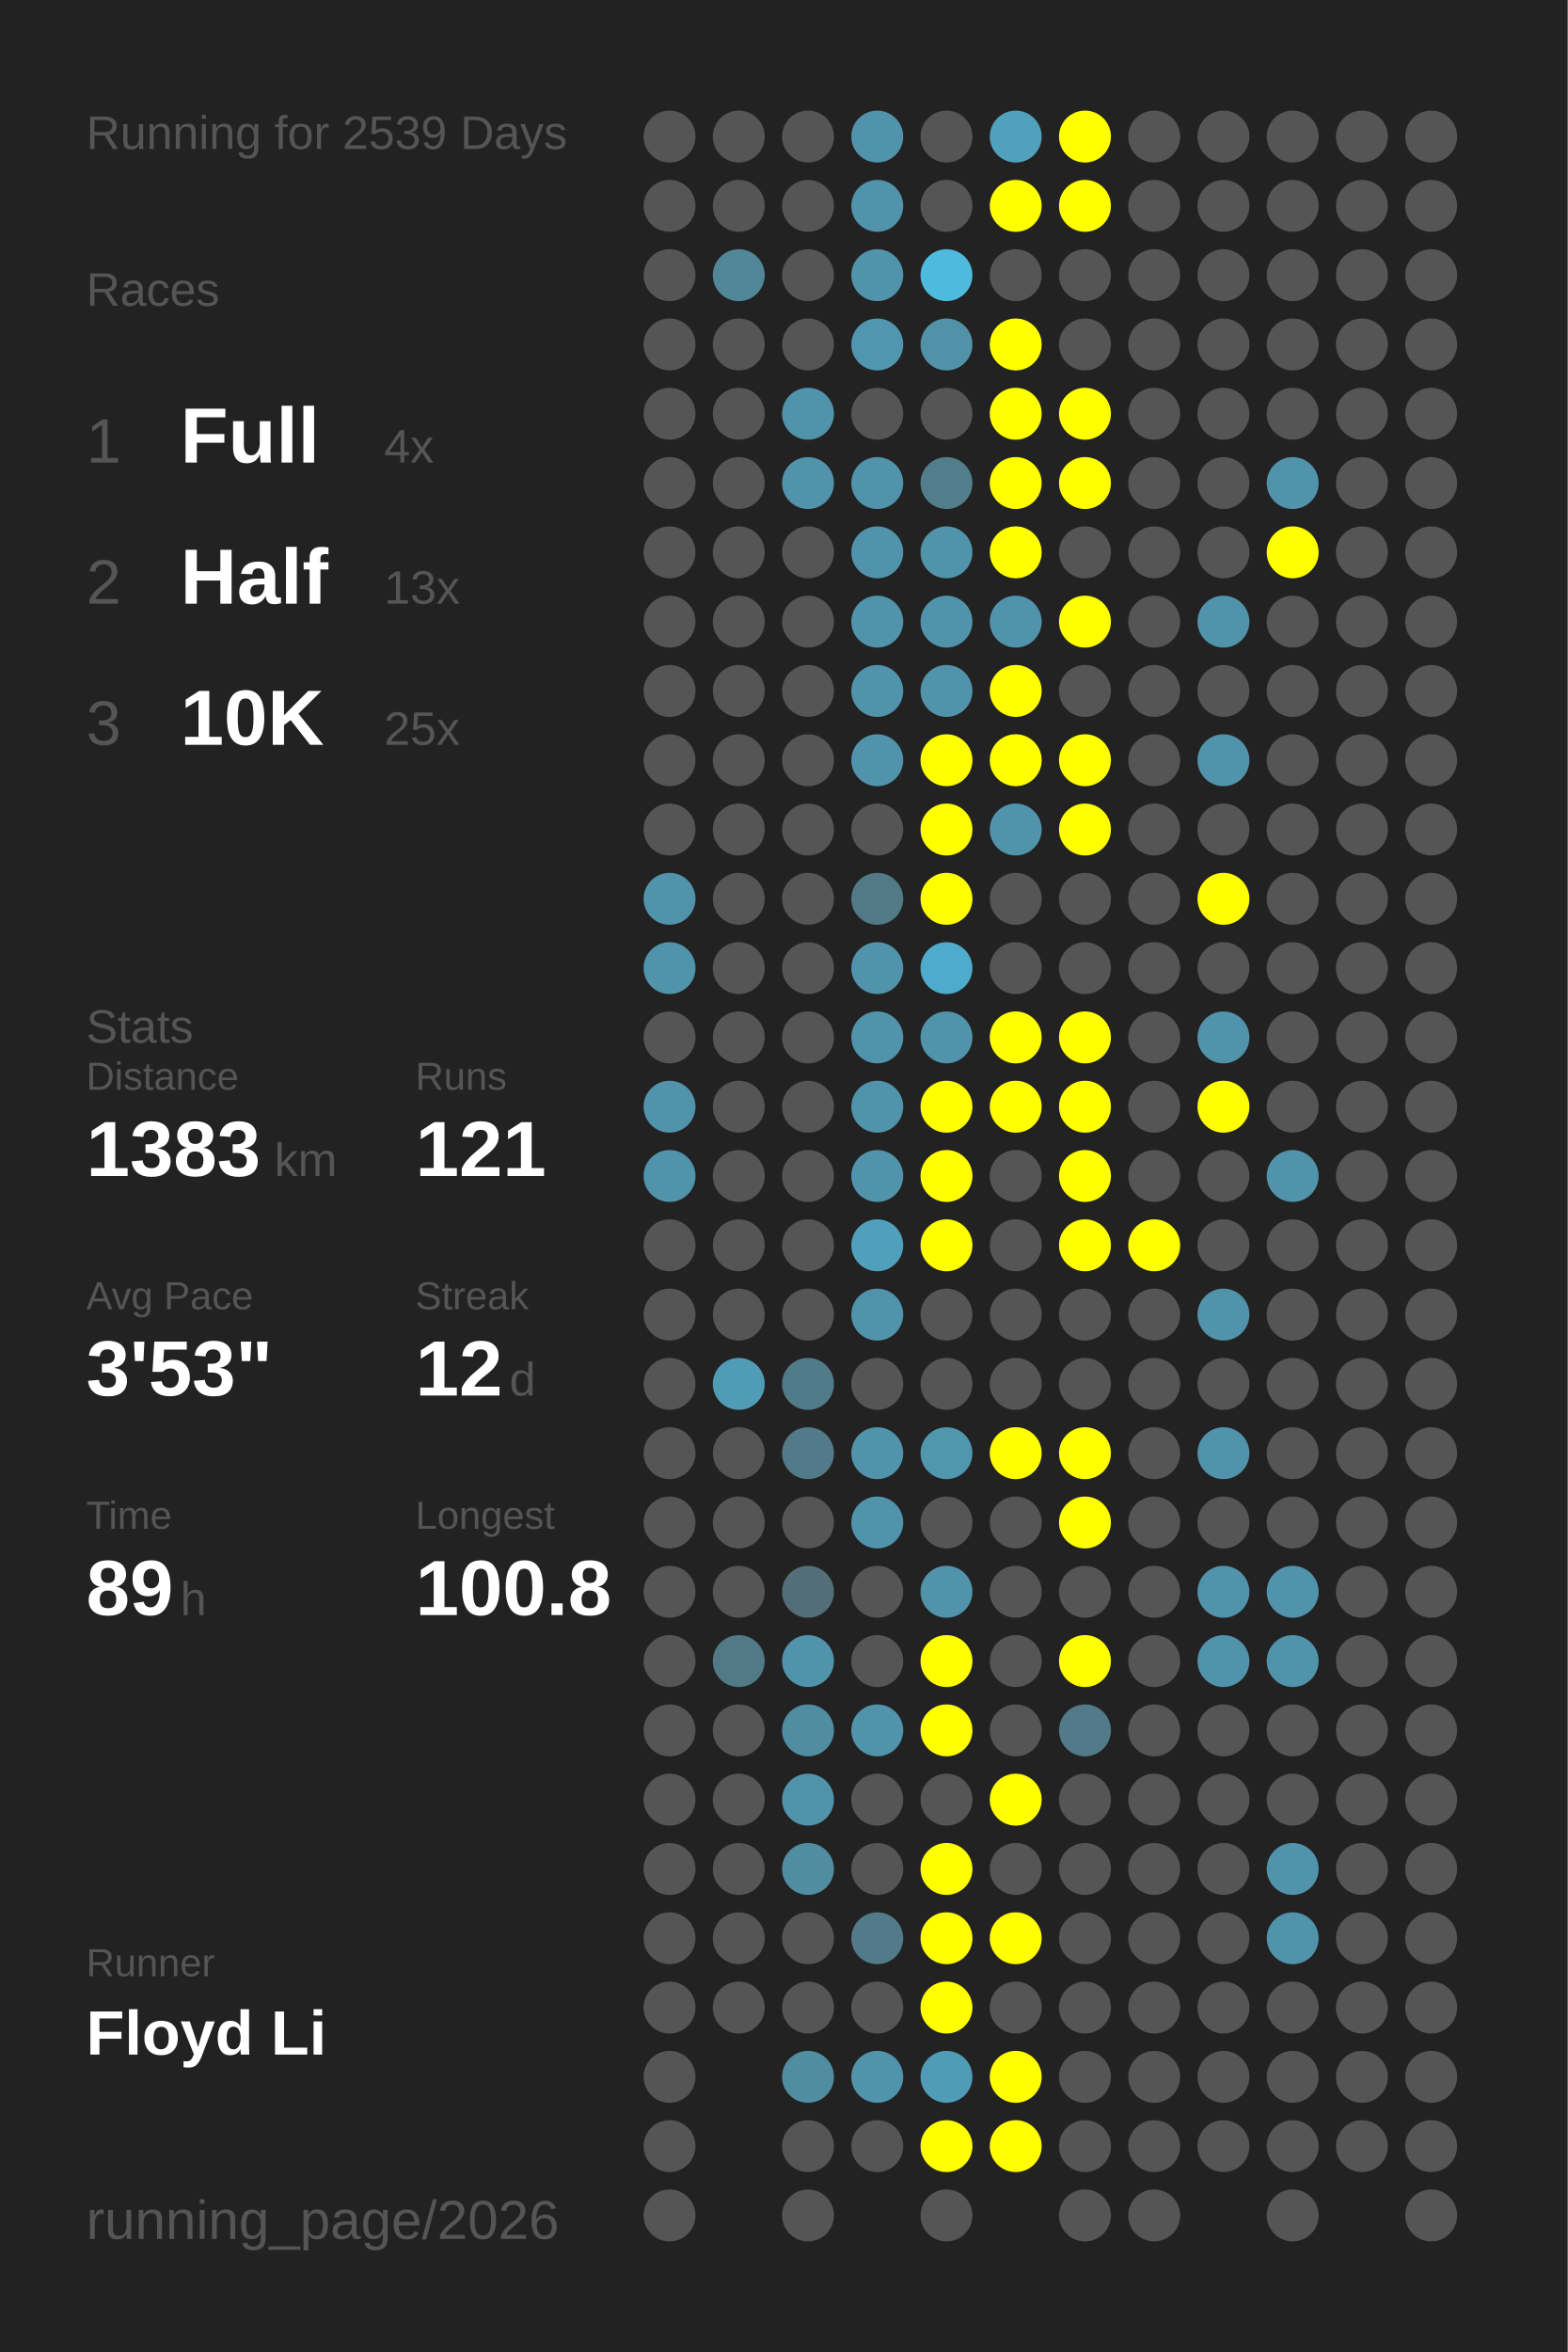
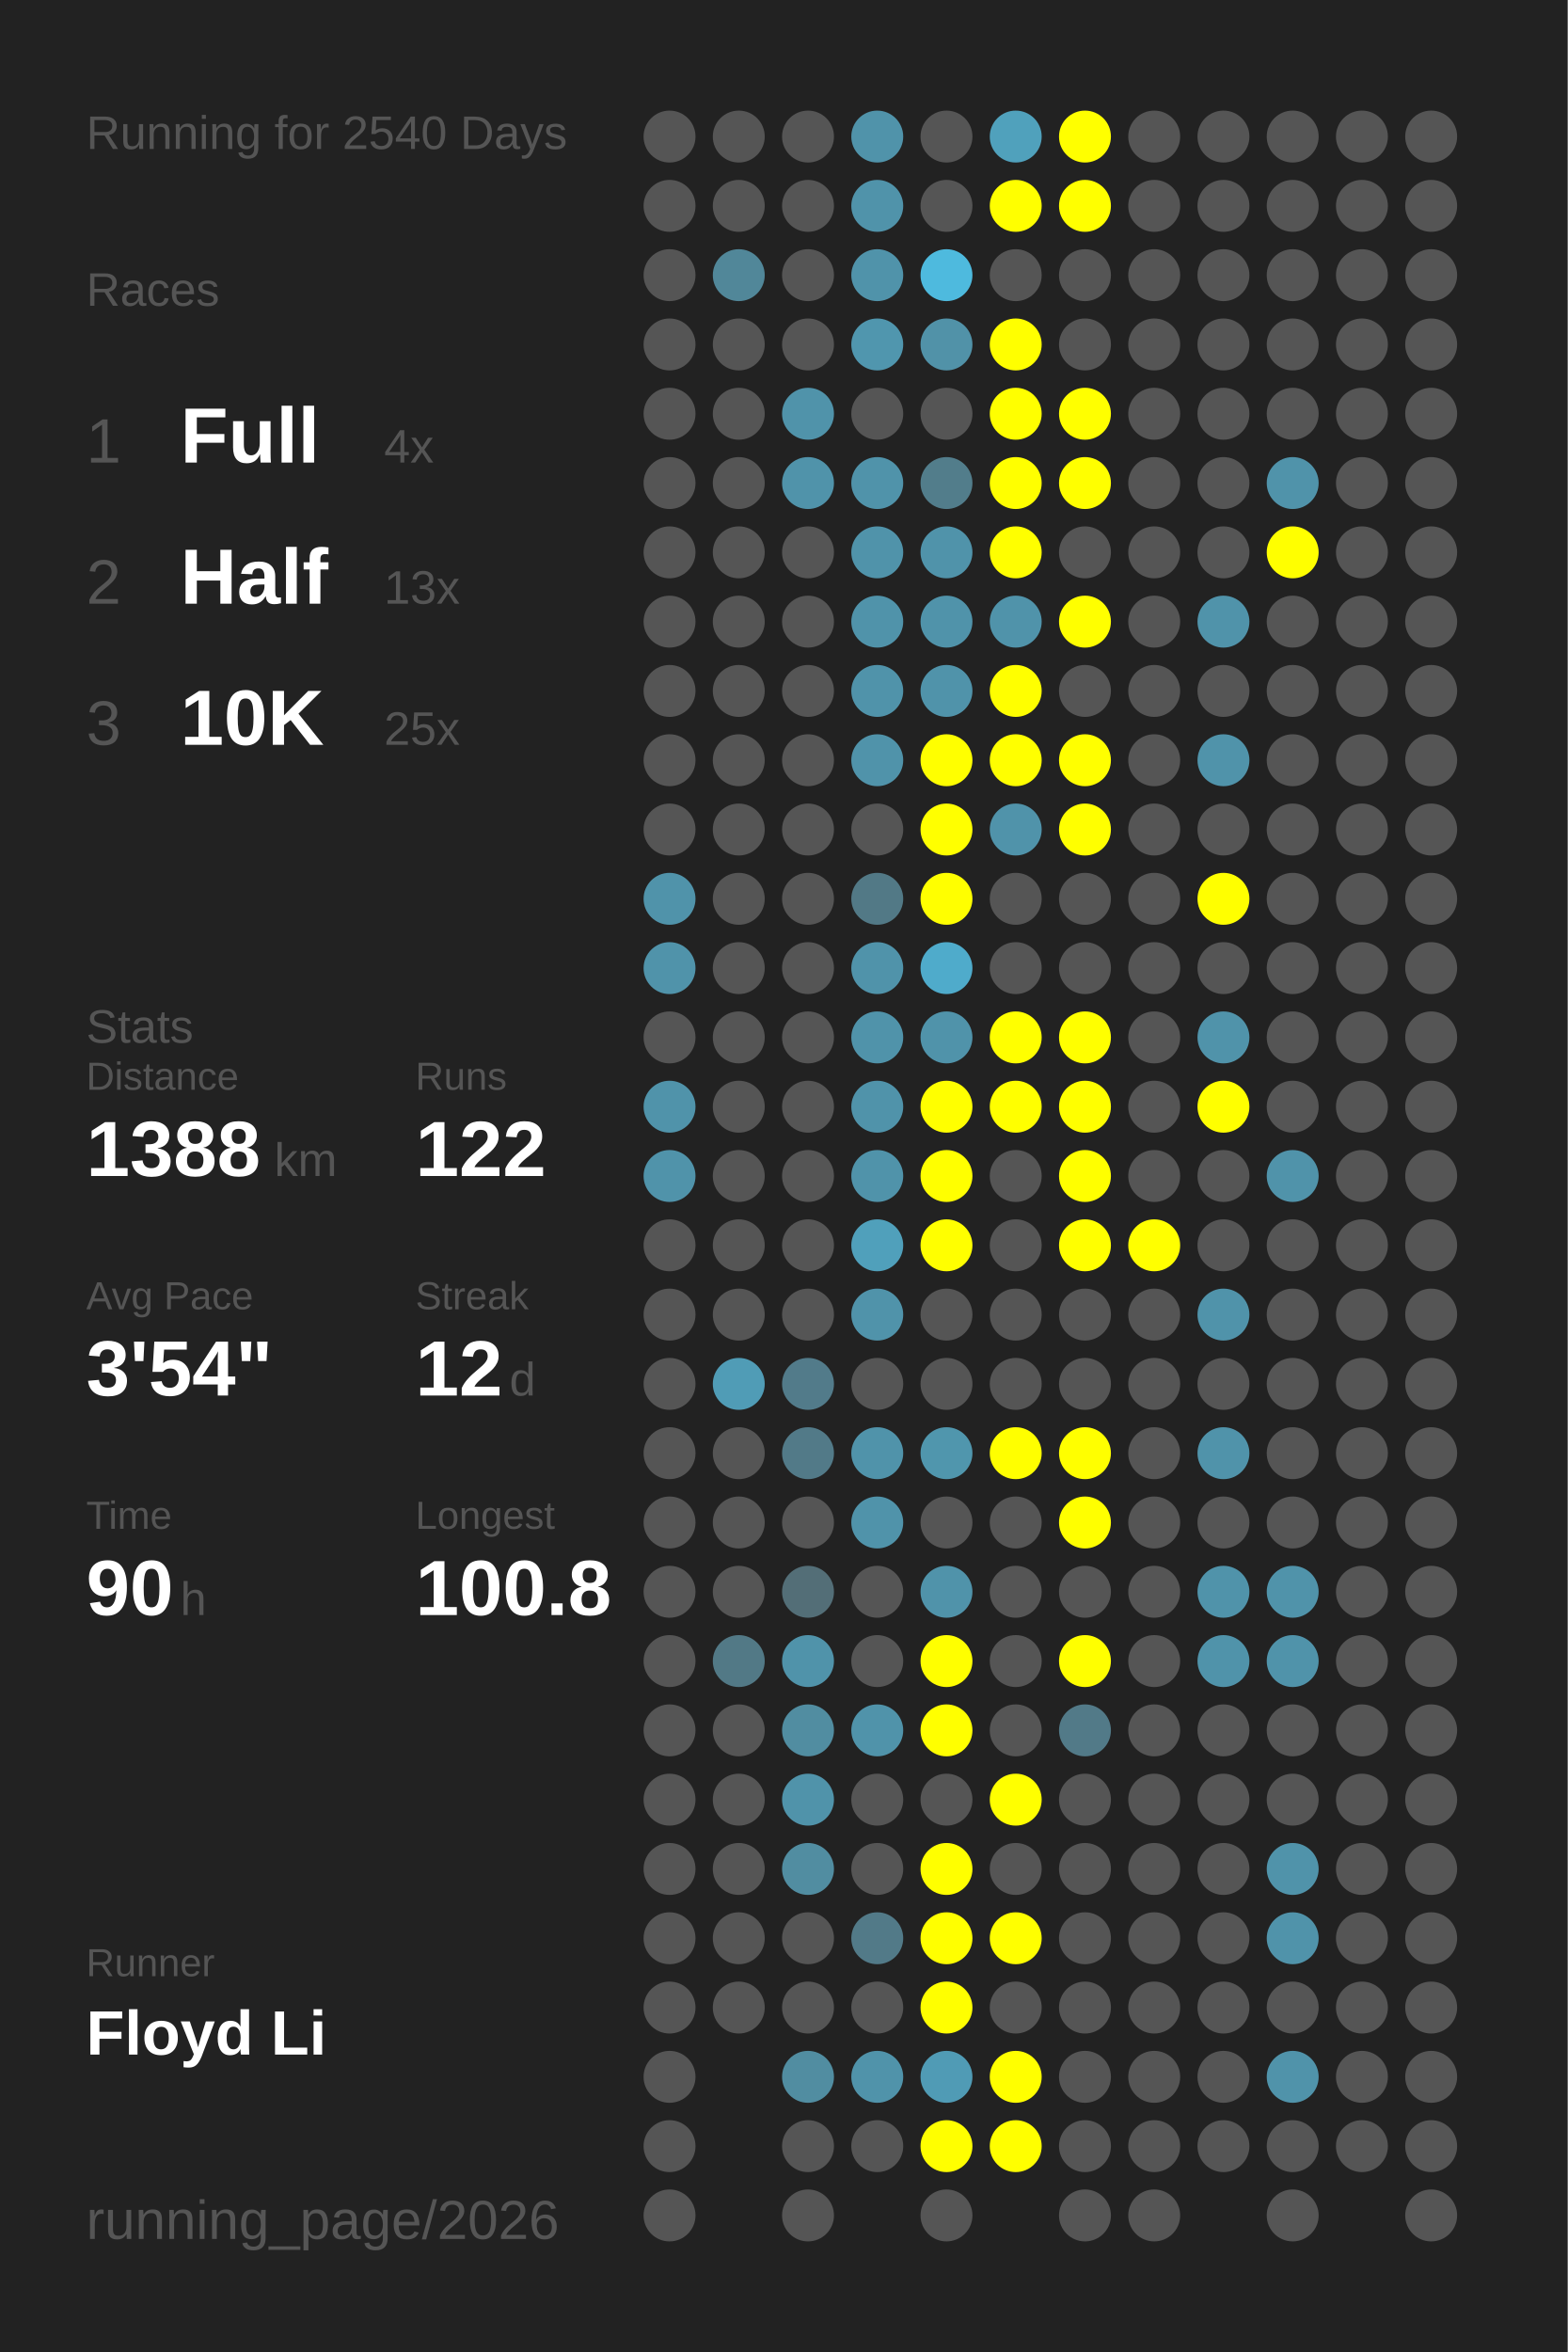
<svg xmlns="http://www.w3.org/2000/svg" baseProfile="full" height="300mm" version="1.1" viewBox="0,0,200,300" width="200mm">
  <defs />
  <rect fill="#222222" height="300" width="200" x="0" y="0" />
-   <text fill="#555555" style="font-size:6px; font-family:Arial;" x="11" y="19">Running for 2539 Days</text>
+   <text fill="#555555" style="font-size:6px; font-family:Arial;" x="11" y="19">Running for 2540 Days</text>
  <text fill="#555555" style="font-size:6px; font-family:Arial;" x="11" y="39">Races</text>
  <text fill="#555555" style="font-size:8px; font-family:Arial;" x="11" y="59">1</text>
  <text fill="#FFFFFF" style="font-size:10px; font-family:Arial; font-weight:bold;" x="23" y="59">Full</text>
  <text fill="#555555" style="font-size:6px; font-family:Arial;" x="49" y="59">4x</text>
  <text fill="#555555" style="font-size:8px; font-family:Arial;" x="11" y="77">2</text>
  <text fill="#FFFFFF" style="font-size:10px; font-family:Arial; font-weight:bold;" x="23" y="77">Half</text>
  <text fill="#555555" style="font-size:6px; font-family:Arial;" x="49" y="77">13x</text>
  <text fill="#555555" style="font-size:8px; font-family:Arial;" x="11" y="95">3</text>
  <text fill="#FFFFFF" style="font-size:10px; font-family:Arial; font-weight:bold;" x="23" y="95">10K</text>
  <text fill="#555555" style="font-size:6px; font-family:Arial;" x="49" y="95">25x</text>
  <text fill="#555555" style="font-size:6px; font-family:Arial;" x="11" y="133">Stats</text>
  <text fill="#555555" style="font-size:5px; font-family:Arial;" x="11" y="139">Distance</text>
-   <text fill="#FFFFFF" style="font-size:10px; font-family:Arial; font-weight:bold;" x="11" y="150">1383</text>
+   <text fill="#FFFFFF" style="font-size:10px; font-family:Arial; font-weight:bold;" x="11" y="150">1388</text>
  <text fill="#555555" style="font-size:6px; font-family:Arial;" x="35" y="150">km</text>
  <text fill="#555555" style="font-size:5px; font-family:Arial;" x="53" y="139">Runs</text>
-   <text fill="#FFFFFF" style="font-size:10px; font-family:Arial; font-weight:bold;" x="53" y="150">121</text>
+   <text fill="#FFFFFF" style="font-size:10px; font-family:Arial; font-weight:bold;" x="53" y="150">122</text>
  <text fill="#555555" style="font-size:5px; font-family:Arial;" x="11" y="167">Avg Pace</text>
-   <text fill="#FFFFFF" style="font-size:10px; font-family:Arial; font-weight:bold;" x="11" y="178">3'53"</text>
+   <text fill="#FFFFFF" style="font-size:10px; font-family:Arial; font-weight:bold;" x="11" y="178">3'54"</text>
  <text fill="#555555" style="font-size:5px; font-family:Arial;" x="53" y="167">Streak</text>
  <text fill="#FFFFFF" style="font-size:10px; font-family:Arial; font-weight:bold;" x="53" y="178">12</text>
  <text fill="#555555" style="font-size:6px; font-family:Arial;" x="65" y="178">d</text>
  <text fill="#555555" style="font-size:5px; font-family:Arial;" x="11" y="195">Time</text>
-   <text fill="#FFFFFF" style="font-size:10px; font-family:Arial; font-weight:bold;" x="11" y="206">89</text>
+   <text fill="#FFFFFF" style="font-size:10px; font-family:Arial; font-weight:bold;" x="11" y="206">90</text>
  <text fill="#555555" style="font-size:6px; font-family:Arial;" x="23" y="206">h</text>
  <text fill="#555555" style="font-size:5px; font-family:Arial;" x="53" y="195">Longest</text>
  <text fill="#FFFFFF" style="font-size:10px; font-family:Arial; font-weight:bold;" x="53" y="206">100.8</text>
  <text fill="#555555" style="font-size:5px; font-family:Arial;" x="11" y="252.065">Runner</text>
  <text fill="#FFFFFF" style="font-size:8px; font-family:Arial; font-weight:bold;" x="11" y="262.065">Floyd Li</text>
  <text fill="#555555" style="font-size:7px; font-family:Arial;" x="11" y="285.581">running_page/2026</text>
  <circle cx="85.417" cy="17.419" fill="#555555" r="3.312" />
  <circle cx="85.417" cy="26.258" fill="#555555" r="3.312" />
  <circle cx="85.417" cy="35.097" fill="#555555" r="3.312" />
  <circle cx="85.417" cy="43.935" fill="#555555" r="3.312" />
  <circle cx="85.417" cy="52.774" fill="#555555" r="3.312" />
  <circle cx="85.417" cy="61.613" fill="#555555" r="3.312" />
  <circle cx="85.417" cy="70.452" fill="#555555" r="3.312" />
  <circle cx="85.417" cy="79.29" fill="#555555" r="3.312" />
  <circle cx="85.417" cy="88.129" fill="#555555" r="3.312" />
  <circle cx="85.417" cy="96.968" fill="#555555" r="3.312" />
  <circle cx="85.417" cy="105.806" fill="#555555" r="3.312" />
  <circle cx="85.417" cy="114.645" fill="#5093aa" r="3.312" />
  <circle cx="85.417" cy="123.484" fill="#5093aa" r="3.312" />
  <circle cx="85.417" cy="132.323" fill="#555555" r="3.312" />
  <circle cx="85.417" cy="141.161" fill="#5093aa" r="3.312" />
  <circle cx="85.417" cy="150" fill="#5093aa" r="3.312" />
  <circle cx="85.417" cy="158.839" fill="#555555" r="3.312" />
  <circle cx="85.417" cy="167.677" fill="#555555" r="3.312" />
  <circle cx="85.417" cy="176.516" fill="#555555" r="3.312" />
  <circle cx="85.417" cy="185.355" fill="#555555" r="3.312" />
  <circle cx="85.417" cy="194.194" fill="#555555" r="3.312" />
  <circle cx="85.417" cy="203.032" fill="#555555" r="3.312" />
  <circle cx="85.417" cy="211.871" fill="#555555" r="3.312" />
  <circle cx="85.417" cy="220.71" fill="#555555" r="3.312" />
  <circle cx="85.417" cy="229.548" fill="#555555" r="3.312" />
  <circle cx="85.417" cy="238.387" fill="#555555" r="3.312" />
  <circle cx="85.417" cy="247.226" fill="#555555" r="3.312" />
  <circle cx="85.417" cy="256.065" fill="#555555" r="3.312" />
  <circle cx="85.417" cy="264.903" fill="#555555" r="3.312" />
  <circle cx="85.417" cy="273.742" fill="#555555" r="3.312" />
  <circle cx="85.417" cy="282.581" fill="#555555" r="3.312" />
  <circle cx="94.25" cy="17.419" fill="#555555" r="3.312" />
  <circle cx="94.25" cy="26.258" fill="#555555" r="3.312" />
  <circle cx="94.25" cy="35.097" fill="#518799" r="3.312" />
  <circle cx="94.25" cy="43.935" fill="#555555" r="3.312" />
  <circle cx="94.25" cy="52.774" fill="#555555" r="3.312" />
  <circle cx="94.25" cy="61.613" fill="#555555" r="3.312" />
  <circle cx="94.25" cy="70.452" fill="#555555" r="3.312" />
  <circle cx="94.25" cy="79.29" fill="#555555" r="3.312" />
  <circle cx="94.25" cy="88.129" fill="#555555" r="3.312" />
  <circle cx="94.25" cy="96.968" fill="#555555" r="3.312" />
  <circle cx="94.25" cy="105.806" fill="#555555" r="3.312" />
  <circle cx="94.25" cy="114.645" fill="#555555" r="3.312" />
  <circle cx="94.25" cy="123.484" fill="#555555" r="3.312" />
  <circle cx="94.25" cy="132.323" fill="#555555" r="3.312" />
  <circle cx="94.25" cy="141.161" fill="#555555" r="3.312" />
  <circle cx="94.25" cy="150" fill="#555555" r="3.312" />
  <circle cx="94.25" cy="158.839" fill="#555555" r="3.312" />
  <circle cx="94.25" cy="167.677" fill="#555555" r="3.312" />
  <circle cx="94.25" cy="176.516" fill="#509cb6" r="3.312" />
  <circle cx="94.25" cy="185.355" fill="#555555" r="3.312" />
  <circle cx="94.25" cy="194.194" fill="#555555" r="3.312" />
  <circle cx="94.25" cy="203.032" fill="#555555" r="3.312" />
  <circle cx="94.25" cy="211.871" fill="#527986" r="3.312" />
  <circle cx="94.25" cy="220.71" fill="#555555" r="3.312" />
  <circle cx="94.25" cy="229.548" fill="#555555" r="3.312" />
  <circle cx="94.25" cy="238.387" fill="#555555" r="3.312" />
  <circle cx="94.25" cy="247.226" fill="#555555" r="3.312" />
  <circle cx="94.25" cy="256.065" fill="#555555" r="3.312" />
  <circle cx="103.083" cy="17.419" fill="#555555" r="3.312" />
  <circle cx="103.083" cy="26.258" fill="#555555" r="3.312" />
  <circle cx="103.083" cy="35.097" fill="#555555" r="3.312" />
  <circle cx="103.083" cy="43.935" fill="#555555" r="3.312" />
  <circle cx="103.083" cy="52.774" fill="#5093aa" r="3.312" />
  <circle cx="103.083" cy="61.613" fill="#5093aa" r="3.312" />
  <circle cx="103.083" cy="70.452" fill="#555555" r="3.312" />
  <circle cx="103.083" cy="79.29" fill="#555555" r="3.312" />
  <circle cx="103.083" cy="88.129" fill="#555555" r="3.312" />
  <circle cx="103.083" cy="96.968" fill="#555555" r="3.312" />
  <circle cx="103.083" cy="105.806" fill="#555555" r="3.312" />
  <circle cx="103.083" cy="114.645" fill="#555555" r="3.312" />
  <circle cx="103.083" cy="123.484" fill="#555555" r="3.312" />
  <circle cx="103.083" cy="132.323" fill="#555555" r="3.312" />
  <circle cx="103.083" cy="141.161" fill="#555555" r="3.312" />
  <circle cx="103.083" cy="150" fill="#555555" r="3.312" />
  <circle cx="103.083" cy="158.839" fill="#555555" r="3.312" />
  <circle cx="103.083" cy="167.677" fill="#555555" r="3.312" />
  <circle cx="103.083" cy="176.516" fill="#527b8a" r="3.312" />
  <circle cx="103.083" cy="185.355" fill="#527a88" r="3.312" />
  <circle cx="103.083" cy="194.194" fill="#555555" r="3.312" />
  <circle cx="103.083" cy="203.032" fill="#536e77" r="3.312" />
  <circle cx="103.083" cy="211.871" fill="#5093aa" r="3.312" />
  <circle cx="103.083" cy="220.71" fill="#518da1" r="3.312" />
  <circle cx="103.083" cy="229.548" fill="#5093aa" r="3.312" />
  <circle cx="103.083" cy="238.387" fill="#518da1" r="3.312" />
  <circle cx="103.083" cy="247.226" fill="#555555" r="3.312" />
  <circle cx="103.083" cy="256.065" fill="#555555" r="3.312" />
  <circle cx="103.083" cy="264.903" fill="#518da1" r="3.312" />
  <circle cx="103.083" cy="273.742" fill="#555555" r="3.312" />
  <circle cx="103.083" cy="282.581" fill="#555555" r="3.312" />
  <circle cx="111.917" cy="17.419" fill="#5093aa" r="3.312" />
  <circle cx="111.917" cy="26.258" fill="#5093aa" r="3.312" />
  <circle cx="111.917" cy="35.097" fill="#5093aa" r="3.312" />
  <circle cx="111.917" cy="43.935" fill="#5096ae" r="3.312" />
  <circle cx="111.917" cy="52.774" fill="#555555" r="3.312" />
  <circle cx="111.917" cy="61.613" fill="#5093aa" r="3.312" />
  <circle cx="111.917" cy="70.452" fill="#5093aa" r="3.312" />
  <circle cx="111.917" cy="79.29" fill="#5093aa" r="3.312" />
  <circle cx="111.917" cy="88.129" fill="#5093aa" r="3.312" />
  <circle cx="111.917" cy="96.968" fill="#5093aa" r="3.312" />
  <circle cx="111.917" cy="105.806" fill="#555555" r="3.312" />
  <circle cx="111.917" cy="114.645" fill="#527986" r="3.312" />
  <circle cx="111.917" cy="123.484" fill="#5093aa" r="3.312" />
  <circle cx="111.917" cy="132.323" fill="#5093aa" r="3.312" />
  <circle cx="111.917" cy="141.161" fill="#5093aa" r="3.312" />
  <circle cx="111.917" cy="150" fill="#5093aa" r="3.312" />
  <circle cx="111.917" cy="158.839" fill="#50a0bb" r="3.312" />
  <circle cx="111.917" cy="167.677" fill="#5093aa" r="3.312" />
  <circle cx="111.917" cy="176.516" fill="#555555" r="3.312" />
  <circle cx="111.917" cy="185.355" fill="#5093aa" r="3.312" />
  <circle cx="111.917" cy="194.194" fill="#5093aa" r="3.312" />
  <circle cx="111.917" cy="203.032" fill="#555555" r="3.312" />
  <circle cx="111.917" cy="211.871" fill="#555555" r="3.312" />
  <circle cx="111.917" cy="220.71" fill="#5093aa" r="3.312" />
  <circle cx="111.917" cy="229.548" fill="#555555" r="3.312" />
  <circle cx="111.917" cy="238.387" fill="#555555" r="3.312" />
  <circle cx="111.917" cy="247.226" fill="#527a88" r="3.312" />
  <circle cx="111.917" cy="256.065" fill="#555555" r="3.312" />
  <circle cx="111.917" cy="264.903" fill="#5093aa" r="3.312" />
  <circle cx="111.917" cy="273.742" fill="#555555" r="3.312" />
  <circle cx="120.75" cy="17.419" fill="#555555" r="3.312" />
  <circle cx="120.75" cy="26.258" fill="#555555" r="3.312" />
  <circle cx="120.75" cy="35.097" fill="#4ebade" r="3.312" />
  <circle cx="120.75" cy="43.935" fill="#5192a8" r="3.312" />
  <circle cx="120.75" cy="52.774" fill="#555555" r="3.312" />
  <circle cx="120.75" cy="61.613" fill="#527d8b" r="3.312" />
  <circle cx="120.75" cy="70.452" fill="#5093aa" r="3.312" />
  <circle cx="120.75" cy="79.29" fill="#5093aa" r="3.312" />
  <circle cx="120.75" cy="88.129" fill="#5093aa" r="3.312" />
  <circle cx="120.75" cy="96.968" fill="#FFFF00" r="3.312" />
  <circle cx="120.75" cy="105.806" fill="#FFFF00" r="3.312" />
  <circle cx="120.75" cy="114.645" fill="#FFFF00" r="3.312" />
  <circle cx="120.75" cy="123.484" fill="#4fabcb" r="3.312" />
  <circle cx="120.75" cy="132.323" fill="#5093aa" r="3.312" />
  <circle cx="120.75" cy="141.161" fill="#FFFF00" r="3.312" />
  <circle cx="120.75" cy="150" fill="#FFFF00" r="3.312" />
  <circle cx="120.75" cy="158.839" fill="#FFFF00" r="3.312" />
  <circle cx="120.75" cy="167.677" fill="#555555" r="3.312" />
  <circle cx="120.75" cy="176.516" fill="#555555" r="3.312" />
  <circle cx="120.75" cy="185.355" fill="#5096ad" r="3.312" />
  <circle cx="120.75" cy="194.194" fill="#555555" r="3.312" />
  <circle cx="120.75" cy="203.032" fill="#5093aa" r="3.312" />
  <circle cx="120.75" cy="211.871" fill="#FFFF00" r="3.312" />
  <circle cx="120.75" cy="220.71" fill="#FFFF00" r="3.312" />
  <circle cx="120.75" cy="229.548" fill="#555555" r="3.312" />
  <circle cx="120.75" cy="238.387" fill="#FFFF00" r="3.312" />
  <circle cx="120.75" cy="247.226" fill="#FFFF00" r="3.312" />
  <circle cx="120.75" cy="256.065" fill="#FFFF00" r="3.312" />
  <circle cx="120.75" cy="264.903" fill="#509bb5" r="3.312" />
  <circle cx="120.75" cy="273.742" fill="#FFFF00" r="3.312" />
  <circle cx="120.75" cy="282.581" fill="#555555" r="3.312" />
  <circle cx="129.583" cy="17.419" fill="#50a1bc" r="3.312" />
  <circle cx="129.583" cy="26.258" fill="#FFFF00" r="3.312" />
  <circle cx="129.583" cy="35.097" fill="#555555" r="3.312" />
  <circle cx="129.583" cy="43.935" fill="#FFFF00" r="3.312" />
  <circle cx="129.583" cy="52.774" fill="#FFFF00" r="3.312" />
  <circle cx="129.583" cy="61.613" fill="#FFFF00" r="3.312" />
  <circle cx="129.583" cy="70.452" fill="#FFFF00" r="3.312" />
  <circle cx="129.583" cy="79.29" fill="#5093aa" r="3.312" />
  <circle cx="129.583" cy="88.129" fill="#FFFF00" r="3.312" />
  <circle cx="129.583" cy="96.968" fill="#FFFF00" r="3.312" />
  <circle cx="129.583" cy="105.806" fill="#5093aa" r="3.312" />
  <circle cx="129.583" cy="114.645" fill="#555555" r="3.312" />
  <circle cx="129.583" cy="123.484" fill="#555555" r="3.312" />
  <circle cx="129.583" cy="132.323" fill="#FFFF00" r="3.312" />
  <circle cx="129.583" cy="141.161" fill="#FFFF00" r="3.312" />
  <circle cx="129.583" cy="150" fill="#555555" r="3.312" />
  <circle cx="129.583" cy="158.839" fill="#555555" r="3.312" />
  <circle cx="129.583" cy="167.677" fill="#555555" r="3.312" />
  <circle cx="129.583" cy="176.516" fill="#555555" r="3.312" />
  <circle cx="129.583" cy="185.355" fill="#FFFF00" r="3.312" />
  <circle cx="129.583" cy="194.194" fill="#555555" r="3.312" />
  <circle cx="129.583" cy="203.032" fill="#555555" r="3.312" />
  <circle cx="129.583" cy="211.871" fill="#555555" r="3.312" />
  <circle cx="129.583" cy="220.71" fill="#555555" r="3.312" />
  <circle cx="129.583" cy="229.548" fill="#FFFF00" r="3.312" />
  <circle cx="129.583" cy="238.387" fill="#555555" r="3.312" />
  <circle cx="129.583" cy="247.226" fill="#FFFF00" r="3.312" />
  <circle cx="129.583" cy="256.065" fill="#555555" r="3.312" />
  <circle cx="129.583" cy="264.903" fill="#FFFF00" r="3.312" />
  <circle cx="129.583" cy="273.742" fill="#FFFF00" r="3.312" />
  <circle cx="138.417" cy="17.419" fill="#FFFF00" r="3.312" />
  <circle cx="138.417" cy="26.258" fill="#FFFF00" r="3.312" />
  <circle cx="138.417" cy="35.097" fill="#555555" r="3.312" />
  <circle cx="138.417" cy="43.935" fill="#555555" r="3.312" />
  <circle cx="138.417" cy="52.774" fill="#FFFF00" r="3.312" />
  <circle cx="138.417" cy="61.613" fill="#FFFF00" r="3.312" />
  <circle cx="138.417" cy="70.452" fill="#555555" r="3.312" />
  <circle cx="138.417" cy="79.29" fill="#FFFF00" r="3.312" />
  <circle cx="138.417" cy="88.129" fill="#555555" r="3.312" />
  <circle cx="138.417" cy="96.968" fill="#FFFF00" r="3.312" />
  <circle cx="138.417" cy="105.806" fill="#FFFF00" r="3.312" />
  <circle cx="138.417" cy="114.645" fill="#555555" r="3.312" />
  <circle cx="138.417" cy="123.484" fill="#555555" r="3.312" />
  <circle cx="138.417" cy="132.323" fill="#FFFF00" r="3.312" />
  <circle cx="138.417" cy="141.161" fill="#FFFF00" r="3.312" />
  <circle cx="138.417" cy="150" fill="#FFFF00" r="3.312" />
  <circle cx="138.417" cy="158.839" fill="#FFFF00" r="3.312" />
  <circle cx="138.417" cy="167.677" fill="#555555" r="3.312" />
  <circle cx="138.417" cy="176.516" fill="#555555" r="3.312" />
  <circle cx="138.417" cy="185.355" fill="#FFFF00" r="3.312" />
  <circle cx="138.417" cy="194.194" fill="#FFFF00" r="3.312" />
  <circle cx="138.417" cy="203.032" fill="#555555" r="3.312" />
  <circle cx="138.417" cy="211.871" fill="#FFFF00" r="3.312" />
  <circle cx="138.417" cy="220.71" fill="#527a88" r="3.312" />
  <circle cx="138.417" cy="229.548" fill="#555555" r="3.312" />
  <circle cx="138.417" cy="238.387" fill="#555555" r="3.312" />
  <circle cx="138.417" cy="247.226" fill="#555555" r="3.312" />
  <circle cx="138.417" cy="256.065" fill="#555555" r="3.312" />
  <circle cx="138.417" cy="264.903" fill="#555555" r="3.312" />
  <circle cx="138.417" cy="273.742" fill="#555555" r="3.312" />
  <circle cx="138.417" cy="282.581" fill="#555555" r="3.312" />
  <circle cx="147.25" cy="17.419" fill="#555555" r="3.312" />
  <circle cx="147.25" cy="26.258" fill="#555555" r="3.312" />
  <circle cx="147.25" cy="35.097" fill="#555555" r="3.312" />
  <circle cx="147.25" cy="43.935" fill="#555555" r="3.312" />
  <circle cx="147.25" cy="52.774" fill="#555555" r="3.312" />
  <circle cx="147.25" cy="61.613" fill="#555555" r="3.312" />
  <circle cx="147.25" cy="70.452" fill="#555555" r="3.312" />
  <circle cx="147.25" cy="79.29" fill="#555555" r="3.312" />
  <circle cx="147.25" cy="88.129" fill="#555555" r="3.312" />
  <circle cx="147.25" cy="96.968" fill="#555555" r="3.312" />
  <circle cx="147.25" cy="105.806" fill="#555555" r="3.312" />
  <circle cx="147.25" cy="114.645" fill="#555555" r="3.312" />
  <circle cx="147.25" cy="123.484" fill="#555555" r="3.312" />
  <circle cx="147.25" cy="132.323" fill="#555555" r="3.312" />
  <circle cx="147.25" cy="141.161" fill="#555555" r="3.312" />
  <circle cx="147.25" cy="150" fill="#555555" r="3.312" />
  <circle cx="147.25" cy="158.839" fill="#FFFF00" r="3.312" />
  <circle cx="147.25" cy="167.677" fill="#555555" r="3.312" />
  <circle cx="147.25" cy="176.516" fill="#555555" r="3.312" />
  <circle cx="147.25" cy="185.355" fill="#555555" r="3.312" />
  <circle cx="147.25" cy="194.194" fill="#555555" r="3.312" />
  <circle cx="147.25" cy="203.032" fill="#555555" r="3.312" />
  <circle cx="147.25" cy="211.871" fill="#555555" r="3.312" />
  <circle cx="147.25" cy="220.71" fill="#555555" r="3.312" />
  <circle cx="147.25" cy="229.548" fill="#555555" r="3.312" />
  <circle cx="147.25" cy="238.387" fill="#555555" r="3.312" />
  <circle cx="147.25" cy="247.226" fill="#555555" r="3.312" />
  <circle cx="147.25" cy="256.065" fill="#555555" r="3.312" />
  <circle cx="147.25" cy="264.903" fill="#555555" r="3.312" />
  <circle cx="147.25" cy="273.742" fill="#555555" r="3.312" />
  <circle cx="147.25" cy="282.581" fill="#555555" r="3.312" />
  <circle cx="156.083" cy="17.419" fill="#555555" r="3.312" />
  <circle cx="156.083" cy="26.258" fill="#555555" r="3.312" />
  <circle cx="156.083" cy="35.097" fill="#555555" r="3.312" />
  <circle cx="156.083" cy="43.935" fill="#555555" r="3.312" />
  <circle cx="156.083" cy="52.774" fill="#555555" r="3.312" />
  <circle cx="156.083" cy="61.613" fill="#555555" r="3.312" />
  <circle cx="156.083" cy="70.452" fill="#555555" r="3.312" />
  <circle cx="156.083" cy="79.29" fill="#5093aa" r="3.312" />
  <circle cx="156.083" cy="88.129" fill="#555555" r="3.312" />
  <circle cx="156.083" cy="96.968" fill="#5093aa" r="3.312" />
  <circle cx="156.083" cy="105.806" fill="#555555" r="3.312" />
  <circle cx="156.083" cy="114.645" fill="#FFFF00" r="3.312" />
  <circle cx="156.083" cy="123.484" fill="#555555" r="3.312" />
  <circle cx="156.083" cy="132.323" fill="#5093aa" r="3.312" />
  <circle cx="156.083" cy="141.161" fill="#FFFF00" r="3.312" />
  <circle cx="156.083" cy="150" fill="#555555" r="3.312" />
  <circle cx="156.083" cy="158.839" fill="#555555" r="3.312" />
  <circle cx="156.083" cy="167.677" fill="#5093aa" r="3.312" />
  <circle cx="156.083" cy="176.516" fill="#555555" r="3.312" />
  <circle cx="156.083" cy="185.355" fill="#5093aa" r="3.312" />
  <circle cx="156.083" cy="194.194" fill="#555555" r="3.312" />
  <circle cx="156.083" cy="203.032" fill="#5093aa" r="3.312" />
  <circle cx="156.083" cy="211.871" fill="#5093aa" r="3.312" />
  <circle cx="156.083" cy="220.71" fill="#555555" r="3.312" />
  <circle cx="156.083" cy="229.548" fill="#555555" r="3.312" />
  <circle cx="156.083" cy="238.387" fill="#555555" r="3.312" />
  <circle cx="156.083" cy="247.226" fill="#555555" r="3.312" />
  <circle cx="156.083" cy="256.065" fill="#555555" r="3.312" />
  <circle cx="156.083" cy="264.903" fill="#555555" r="3.312" />
  <circle cx="156.083" cy="273.742" fill="#555555" r="3.312" />
  <circle cx="164.917" cy="17.419" fill="#555555" r="3.312" />
  <circle cx="164.917" cy="26.258" fill="#555555" r="3.312" />
  <circle cx="164.917" cy="35.097" fill="#555555" r="3.312" />
  <circle cx="164.917" cy="43.935" fill="#555555" r="3.312" />
  <circle cx="164.917" cy="52.774" fill="#555555" r="3.312" />
  <circle cx="164.917" cy="61.613" fill="#5093aa" r="3.312" />
  <circle cx="164.917" cy="70.452" fill="#FFFF00" r="3.312" />
  <circle cx="164.917" cy="79.29" fill="#555555" r="3.312" />
  <circle cx="164.917" cy="88.129" fill="#555555" r="3.312" />
  <circle cx="164.917" cy="96.968" fill="#555555" r="3.312" />
  <circle cx="164.917" cy="105.806" fill="#555555" r="3.312" />
  <circle cx="164.917" cy="114.645" fill="#555555" r="3.312" />
  <circle cx="164.917" cy="123.484" fill="#555555" r="3.312" />
  <circle cx="164.917" cy="132.323" fill="#555555" r="3.312" />
  <circle cx="164.917" cy="141.161" fill="#555555" r="3.312" />
  <circle cx="164.917" cy="150" fill="#5093aa" r="3.312" />
  <circle cx="164.917" cy="158.839" fill="#555555" r="3.312" />
  <circle cx="164.917" cy="167.677" fill="#555555" r="3.312" />
  <circle cx="164.917" cy="176.516" fill="#555555" r="3.312" />
  <circle cx="164.917" cy="185.355" fill="#555555" r="3.312" />
  <circle cx="164.917" cy="194.194" fill="#555555" r="3.312" />
  <circle cx="164.917" cy="203.032" fill="#5093aa" r="3.312" />
  <circle cx="164.917" cy="211.871" fill="#5093aa" r="3.312" />
  <circle cx="164.917" cy="220.71" fill="#555555" r="3.312" />
  <circle cx="164.917" cy="229.548" fill="#555555" r="3.312" />
  <circle cx="164.917" cy="238.387" fill="#5093aa" r="3.312" />
  <circle cx="164.917" cy="247.226" fill="#5093aa" r="3.312" />
  <circle cx="164.917" cy="256.065" fill="#555555" r="3.312" />
-   <circle cx="164.917" cy="264.903" fill="#555555" r="3.312" />
+   <circle cx="164.917" cy="264.903" fill="#5093aa" r="3.312" />
  <circle cx="164.917" cy="273.742" fill="#555555" r="3.312" />
  <circle cx="164.917" cy="282.581" fill="#555555" r="3.312" />
  <circle cx="173.75" cy="17.419" fill="#555555" r="3.312" />
  <circle cx="173.75" cy="26.258" fill="#555555" r="3.312" />
  <circle cx="173.75" cy="35.097" fill="#555555" r="3.312" />
  <circle cx="173.75" cy="43.935" fill="#555555" r="3.312" />
  <circle cx="173.75" cy="52.774" fill="#555555" r="3.312" />
  <circle cx="173.75" cy="61.613" fill="#555555" r="3.312" />
  <circle cx="173.75" cy="70.452" fill="#555555" r="3.312" />
  <circle cx="173.75" cy="79.29" fill="#555555" r="3.312" />
  <circle cx="173.75" cy="88.129" fill="#555555" r="3.312" />
  <circle cx="173.75" cy="96.968" fill="#555555" r="3.312" />
  <circle cx="173.75" cy="105.806" fill="#555555" r="3.312" />
  <circle cx="173.75" cy="114.645" fill="#555555" r="3.312" />
  <circle cx="173.75" cy="123.484" fill="#555555" r="3.312" />
  <circle cx="173.75" cy="132.323" fill="#555555" r="3.312" />
  <circle cx="173.75" cy="141.161" fill="#555555" r="3.312" />
  <circle cx="173.75" cy="150" fill="#555555" r="3.312" />
  <circle cx="173.75" cy="158.839" fill="#555555" r="3.312" />
  <circle cx="173.75" cy="167.677" fill="#555555" r="3.312" />
  <circle cx="173.75" cy="176.516" fill="#555555" r="3.312" />
  <circle cx="173.75" cy="185.355" fill="#555555" r="3.312" />
  <circle cx="173.75" cy="194.194" fill="#555555" r="3.312" />
  <circle cx="173.75" cy="203.032" fill="#555555" r="3.312" />
  <circle cx="173.75" cy="211.871" fill="#555555" r="3.312" />
  <circle cx="173.75" cy="220.71" fill="#555555" r="3.312" />
  <circle cx="173.75" cy="229.548" fill="#555555" r="3.312" />
  <circle cx="173.75" cy="238.387" fill="#555555" r="3.312" />
  <circle cx="173.75" cy="247.226" fill="#555555" r="3.312" />
  <circle cx="173.75" cy="256.065" fill="#555555" r="3.312" />
  <circle cx="173.75" cy="264.903" fill="#555555" r="3.312" />
  <circle cx="173.75" cy="273.742" fill="#555555" r="3.312" />
  <circle cx="182.583" cy="17.419" fill="#555555" r="3.312" />
  <circle cx="182.583" cy="26.258" fill="#555555" r="3.312" />
  <circle cx="182.583" cy="35.097" fill="#555555" r="3.312" />
  <circle cx="182.583" cy="43.935" fill="#555555" r="3.312" />
  <circle cx="182.583" cy="52.774" fill="#555555" r="3.312" />
  <circle cx="182.583" cy="61.613" fill="#555555" r="3.312" />
  <circle cx="182.583" cy="70.452" fill="#555555" r="3.312" />
  <circle cx="182.583" cy="79.29" fill="#555555" r="3.312" />
  <circle cx="182.583" cy="88.129" fill="#555555" r="3.312" />
  <circle cx="182.583" cy="96.968" fill="#555555" r="3.312" />
  <circle cx="182.583" cy="105.806" fill="#555555" r="3.312" />
  <circle cx="182.583" cy="114.645" fill="#555555" r="3.312" />
  <circle cx="182.583" cy="123.484" fill="#555555" r="3.312" />
  <circle cx="182.583" cy="132.323" fill="#555555" r="3.312" />
  <circle cx="182.583" cy="141.161" fill="#555555" r="3.312" />
  <circle cx="182.583" cy="150" fill="#555555" r="3.312" />
  <circle cx="182.583" cy="158.839" fill="#555555" r="3.312" />
  <circle cx="182.583" cy="167.677" fill="#555555" r="3.312" />
  <circle cx="182.583" cy="176.516" fill="#555555" r="3.312" />
  <circle cx="182.583" cy="185.355" fill="#555555" r="3.312" />
  <circle cx="182.583" cy="194.194" fill="#555555" r="3.312" />
  <circle cx="182.583" cy="203.032" fill="#555555" r="3.312" />
  <circle cx="182.583" cy="211.871" fill="#555555" r="3.312" />
  <circle cx="182.583" cy="220.71" fill="#555555" r="3.312" />
  <circle cx="182.583" cy="229.548" fill="#555555" r="3.312" />
  <circle cx="182.583" cy="238.387" fill="#555555" r="3.312" />
  <circle cx="182.583" cy="247.226" fill="#555555" r="3.312" />
  <circle cx="182.583" cy="256.065" fill="#555555" r="3.312" />
  <circle cx="182.583" cy="264.903" fill="#555555" r="3.312" />
  <circle cx="182.583" cy="273.742" fill="#555555" r="3.312" />
  <circle cx="182.583" cy="282.581" fill="#555555" r="3.312" />
</svg>
